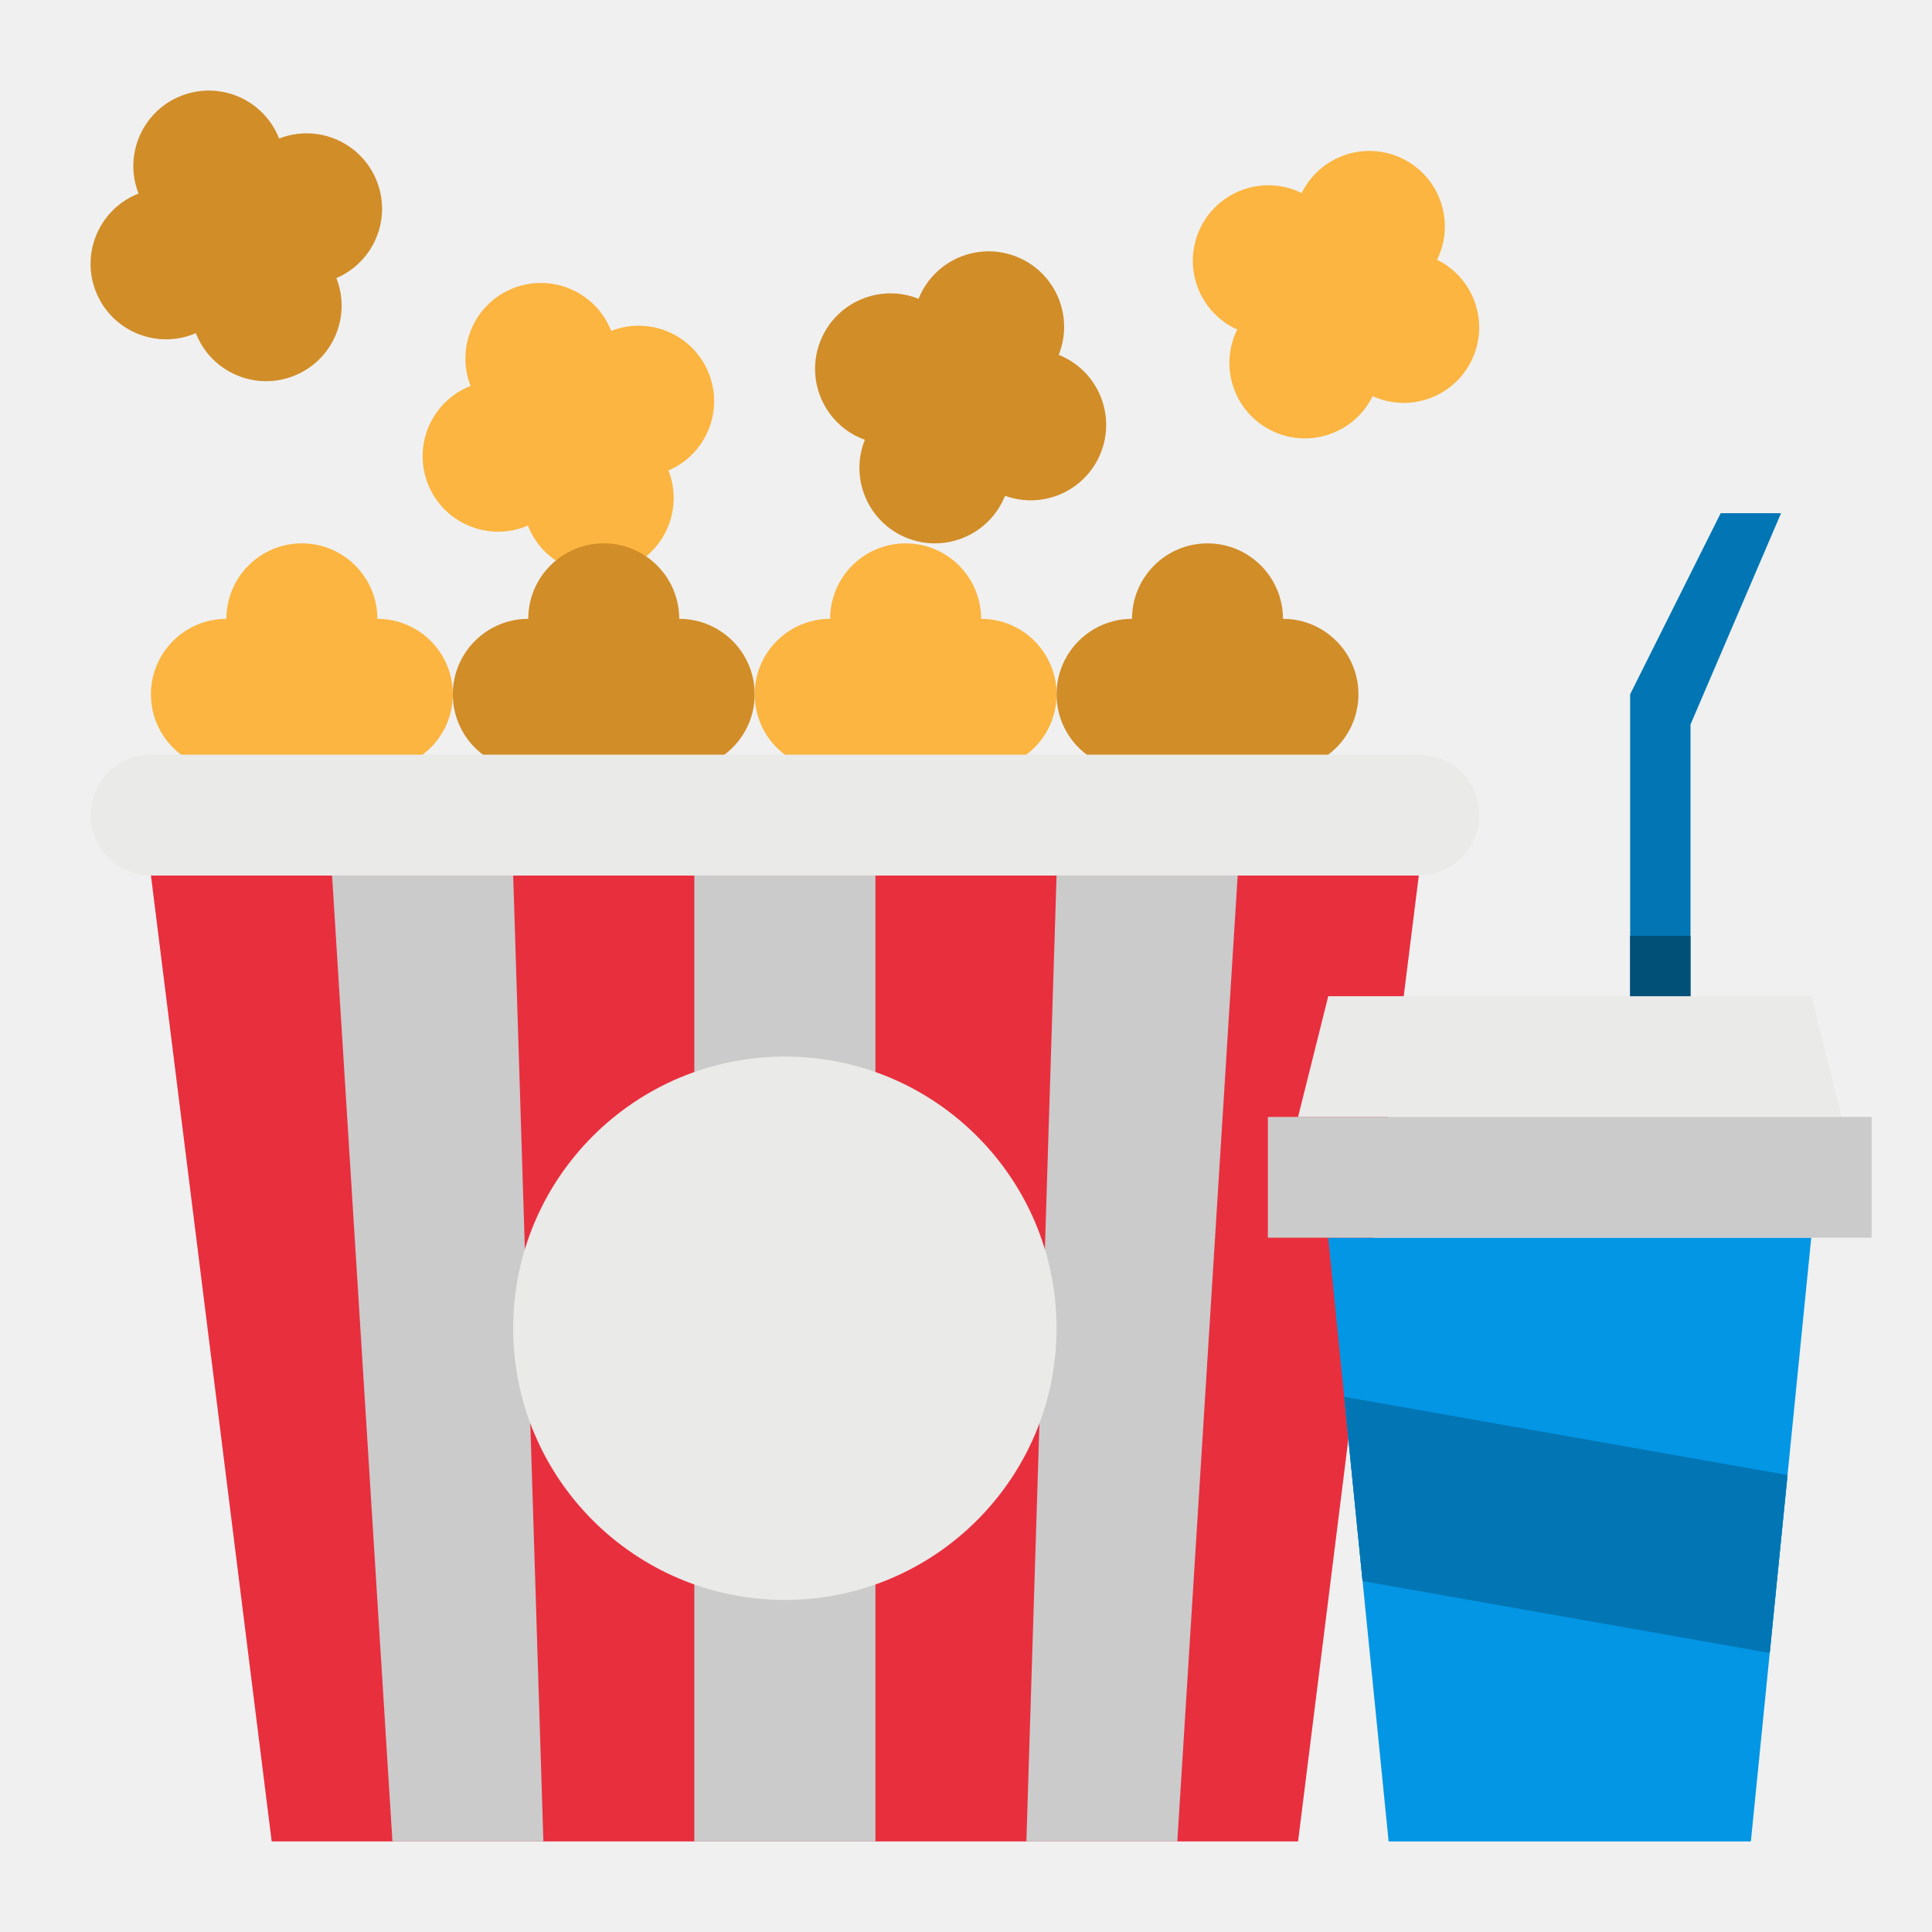
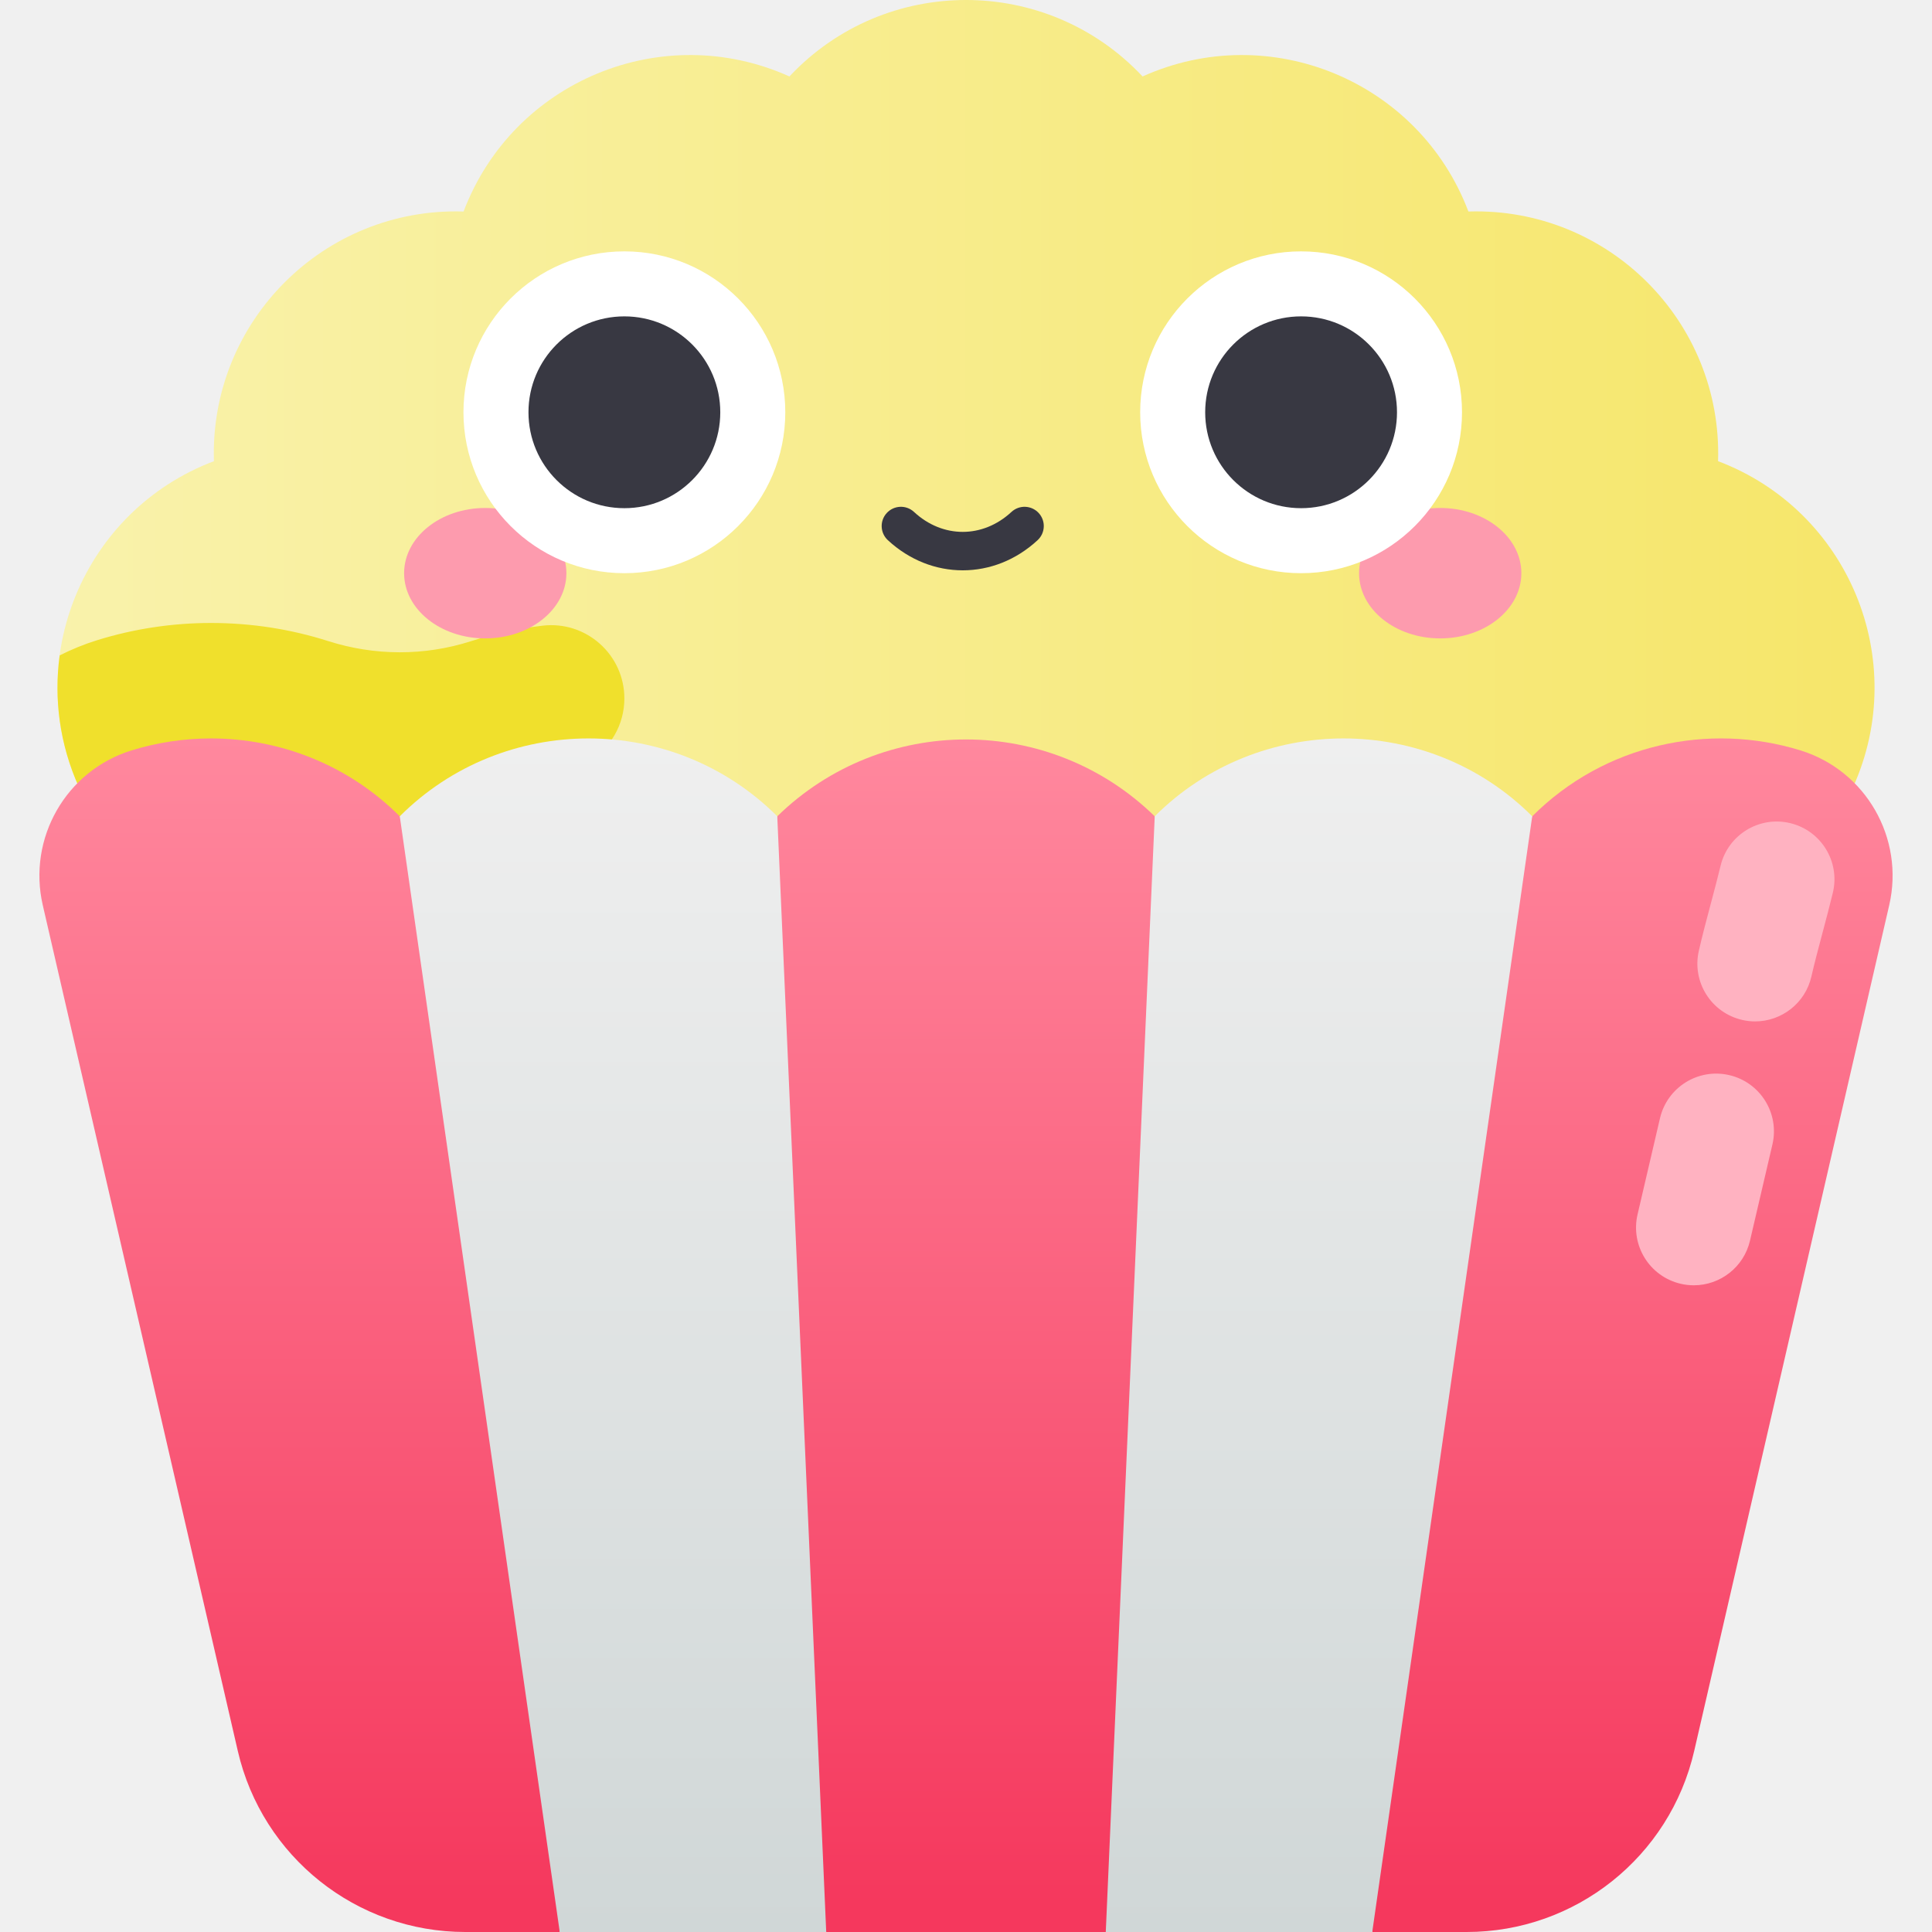
- <svg xmlns="http://www.w3.org/2000/svg" id="svg47" version="1.1" width="512" viewBox="0 0 512 512" height="512">
-   <defs id="defs51" />
-   <g id="flat">
-     <path id="path2" fill="#e82f3e" d="m344 488h-272l-32-256h336z" />
-     <path id="path4" fill="#0296e5" d="m464 488h-96l-16-160h128z" />
-     <path id="path6" fill="#0296e5" d="m473.71 390.89-4.72 47.17-107.89-19.04-4.88-48.86z" />
-     <path id="path8" fill="#eaeae8" d="m488 296h-144l8-32h128z" />
-     <path id="path10" fill="#0276b4" d="m448 264h-16v-80l24-48h16l-24 56z" />
-     <g id="g18" fill="#cbcbcb">
-       <path id="path12" d="m184 232h48v256h-48z" />
-       <path id="path14" d="m144 488h-40l-16-256h48z" />
-       <path id="path16" d="m312 488h-40l8-256h48z" />
+ <svg xmlns="http://www.w3.org/2000/svg" xmlns:xlink="http://www.w3.org/1999/xlink" id="Capa_1" enable-background="new 0 0 502 502" height="512" viewBox="0 0 502 502" width="512">
+   <linearGradient id="SVGID_1_" gradientUnits="userSpaceOnUse" x1="487.074" x2="14.926" y1="135.433" y2="135.433">
+     <stop offset=".001" stop-color="#f6e66a" />
+     <stop offset="1" stop-color="#f9f2ab" />
+   </linearGradient>
+   <linearGradient id="lg1">
+     <stop offset=".021" stop-color="#f5385d" />
+     <stop offset="1" stop-color="#ff889e" />
+   </linearGradient>
+   <linearGradient id="SVGID_2_" gradientUnits="userSpaceOnUse" x1="252.477" x2="252.477" xlink:href="#lg1" y1="502" y2="192.136" />
+   <linearGradient id="SVGID_3_" gradientUnits="userSpaceOnUse" x1="86.235" x2="86.235" xlink:href="#lg1" y1="502" y2="191.871" />
+   <linearGradient id="SVGID_4_" gradientUnits="userSpaceOnUse" x1="417.242" x2="417.242" xlink:href="#lg1" y1="502" y2="191.868" />
+   <linearGradient id="lg2">
+     <stop offset="0" stop-color="#d0d7d7" />
+     <stop offset="1" stop-color="#efefef" />
+   </linearGradient>
+   <linearGradient id="SVGID_5_" gradientUnits="userSpaceOnUse" x1="342.721" x2="342.721" xlink:href="#lg2" y1="502" y2="191.871" />
+   <linearGradient id="SVGID_6_" gradientUnits="userSpaceOnUse" x1="159.279" x2="159.279" xlink:href="#lg2" y1="502" y2="191.871" />
+   <g>
+     <path d="m20.492 204.493c-14.884-33.058 1.181-71.823 35.087-84.661l.006-.002-.004-.135c-1.07-36.189 28.552-65.811 64.741-64.741l.135.004.002-.006c12.838-33.906 51.603-49.971 84.661-35.087l.112-.119c24.831-26.329 66.702-26.329 91.533 0l.112.119h.001c33.058-14.884 71.823 1.182 84.661 35.087l.002.006.136-.004c36.189-1.07 65.811 28.552 64.741 64.741l-.004.135.006.002c33.906 12.838 49.971 51.603 35.087 84.661l-229.658 66.371z" fill="url(#SVGID_1_)" />
+     <path d="m300.038 212.104 42.683 152.64-55.404 137.256h-72.635l-52.449-131.273 39.728-158.623c13.638-13.312 31.343-19.968 49.038-19.968s35.401 6.656 49.039 19.968z" fill="url(#SVGID_2_)" />
+     <path d="m140.972 162.572c-6.274.743-12.501 2.081-18.593 4.031-12.09 3.871-25.018 3.828-37.112-.03-9.704-3.096-19.945-4.702-30.44-4.702-10.024 0-19.95 1.496-29.501 4.447-3.431 1.06-6.703 2.406-9.82 3.977-1.522 11.24-.037 23.043 4.986 34.199l86.159 19.996 46.042-26.501c5.903-3.397 9.541-9.689 9.541-16.5 0-11.397-9.945-20.256-21.262-18.917z" fill="#f0e02c" />
+     <path d="m145.442 502h-24.534c-28.255 0-52.769-19.509-59.119-47.04l-50.673-219.754c-4.006-17.374 6.029-34.962 23.065-40.225 6.71-2.073 13.678-3.11 20.646-3.11 17.776 0 35.553 6.748 49.048 20.233l58.358 158.623z" fill="url(#SVGID_3_)" />
+     <path d="m467.818 194.977c17.036 5.263 27.073 22.851 23.066 40.226l-50.674 219.757c-6.35 27.531-30.864 47.04-59.119 47.04h-24.534l-13.837-137.256 55.404-152.64c18.778-18.779 45.866-24.487 69.694-17.127z" fill="url(#SVGID_4_)" />
+     <g>
+       <path d="m440.114 333.962c-1.134 0-2.285-.129-3.436-.399-8.066-1.891-13.071-9.962-11.181-18.028 1.949-8.316 3.891-16.634 5.819-24.956 1.87-8.071 9.926-13.098 17.998-11.228 8.071 1.869 13.098 9.927 11.228 17.998-1.933 8.347-3.881 16.691-5.837 25.032-1.62 6.915-7.783 11.581-14.591 11.581z" fill="#ffb2c1" />
    </g>
-     <path id="path20" fill="#d18d28" d="m291.714 120.036a20 20 0 0 0 -11.142-26 20 20 0 1 0 -37.139-14.856 20 20 0 0 0 -14.856 37.139c.208.083.418.139.627.215a.275.275 0 0 0 -.014.03 20 20 0 0 0 37.139 14.856c0-.011.006-.022.01-.032a19.986 19.986 0 0 0 25.375-11.352z" />
-     <path id="path22" fill="#fbb540" d="m187.88 99.034a20 20 0 0 0 -25.913-11.334 20 20 0 0 0 -37.25 14.576 20 20 0 0 0 14.576 37.25c.208-.081.4-.185.6-.272 0 .01.006.021.01.032a20 20 0 1 0 37.25-14.576c0-.011-.01-.02-.014-.031a19.985 19.985 0 0 0 10.741-25.645z" />
-     <path id="path24" fill="#d18d28" d="m99.88 48.054a20 20 0 0 0 -25.913-11.337 20 20 0 1 0 -37.25 14.576 20 20 0 0 0 14.576 37.25c.208-.081.4-.184.6-.272 0 .011.006.021.01.032a20 20 0 0 0 37.25-14.576c0-.011-.01-.02-.014-.03a19.986 19.986 0 0 0 10.741-25.643z" />
-     <path id="path26" fill="#fbb540" d="m120 184a20 20 0 0 0 -20-20 20 20 0 0 0 -40 0 20 20 0 0 0 0 40c.223 0 .439-.026.661-.033v.033a20 20 0 1 0 40 0c0-.011 0-.022 0-.033a19.986 19.986 0 0 0 19.339-19.967z" />
-     <path id="path28" fill="#d18d28" d="m200 184a20 20 0 0 0 -20-20 20 20 0 0 0 -40 0 20 20 0 0 0 0 40c.223 0 .439-.026.661-.033v.033a20 20 0 0 0 40 0c0-.011 0-.022 0-.033a19.986 19.986 0 0 0 19.339-19.967z" />
-     <path id="path30" fill="#fbb540" d="m280 184a20 20 0 0 0 -20-20 20 20 0 0 0 -40 0 20 20 0 0 0 0 40c.223 0 .439-.026.661-.033v.033a20 20 0 0 0 40 0c0-.011 0-.022 0-.033a19.986 19.986 0 0 0 19.339-19.967z" />
-     <path id="path32" fill="#d18d28" d="m360 184a20 20 0 0 0 -20-20 20 20 0 0 0 -40 0 20 20 0 0 0 0 40c.223 0 .439-.026.661-.033v.033a20 20 0 0 0 40 0c0-.011 0-.022 0-.033a19.986 19.986 0 0 0 19.339-19.967z" />
-     <path id="path34" fill="#fbb540" d="m389.936 95.625a20 20 0 0 0 -9.1-26.78 20 20 0 0 0 -35.881-17.681 20 20 0 0 0 -17.68 35.881c.2.1.406.171.608.262 0 .01-.012.019-.017.029a20 20 0 1 0 35.881 17.68c0-.01.008-.02.013-.03a19.985 19.985 0 0 0 26.176-9.361z" />
-     <circle id="circle36" r="72" fill="#eaeae8" cy="352" cx="208" />
-     <path id="path38" fill="#0276b4" d="m473.71 390.89-4.72 47.17-107.89-19.04-4.88-48.86z" />
-     <path id="path40" fill="#cbcbcb" d="m336 296h160v32h-160z" />
-     <rect id="rect42" y="200" x="24" width="368" rx="16" height="32" fill="#eaeae8" />
-     <path id="path44" fill="#015078" d="m432 248h16v16h-16z" />
+     <g>
+       <path d="m456.051 265.395c-1.102 0-2.219-.122-3.339-.377-8.078-1.837-13.138-9.874-11.301-17.952.89-3.913 2.066-8.337 3.204-12.614.913-3.432 1.775-6.673 2.449-9.487 1.931-8.056 10.028-13.021 18.084-11.09s13.021 10.028 11.09 18.084c-.761 3.173-1.711 6.747-2.63 10.203-1.069 4.018-2.174 8.173-2.943 11.554-1.582 6.959-7.767 11.679-14.614 11.679z" fill="#ffb2c1" />
+     </g>
+     <g>
+       <ellipse cx="126.085" cy="148.934" fill="#fd9bae" rx="21.085" ry="16.945" />
+       <ellipse cx="374.216" cy="148.934" fill="#fd9bae" rx="21.085" ry="16.945" />
+       <circle cx="162.234" cy="107.124" fill="#fff" r="41.811" />
+       <circle cx="338.068" cy="107.124" fill="#fff" r="41.811" />
+       <g fill="#383842">
+         <g>
+           <circle cx="162.234" cy="107.124" r="24.919" />
+           <circle cx="338.068" cy="107.124" r="24.919" />
+         </g>
+         <path d="m250.15 148.191c-6.911 0-13.821-2.613-19.459-7.84-2.025-1.877-2.145-5.041-.267-7.066 1.877-2.025 5.042-2.145 7.066-.267 7.454 6.912 17.867 6.911 25.321 0 2.025-1.876 5.188-1.758 7.066.267 1.877 2.025 1.758 5.188-.267 7.066-5.638 5.227-12.548 7.84-19.46 7.84z" />
+       </g>
+     </g>
+     <path d="m398.124 212.104-41.567 289.896h-69.24l12.721-289.896c13.485-13.485 31.272-20.233 49.048-20.233s35.553 6.748 49.038 20.233z" fill="url(#SVGID_5_)" />
+     <path d="m214.682 502h-69.24l-41.567-289.896c13.485-13.485 31.262-20.233 49.038-20.233s35.563 6.748 49.048 20.233z" fill="url(#SVGID_6_)" />
  </g>
</svg>
